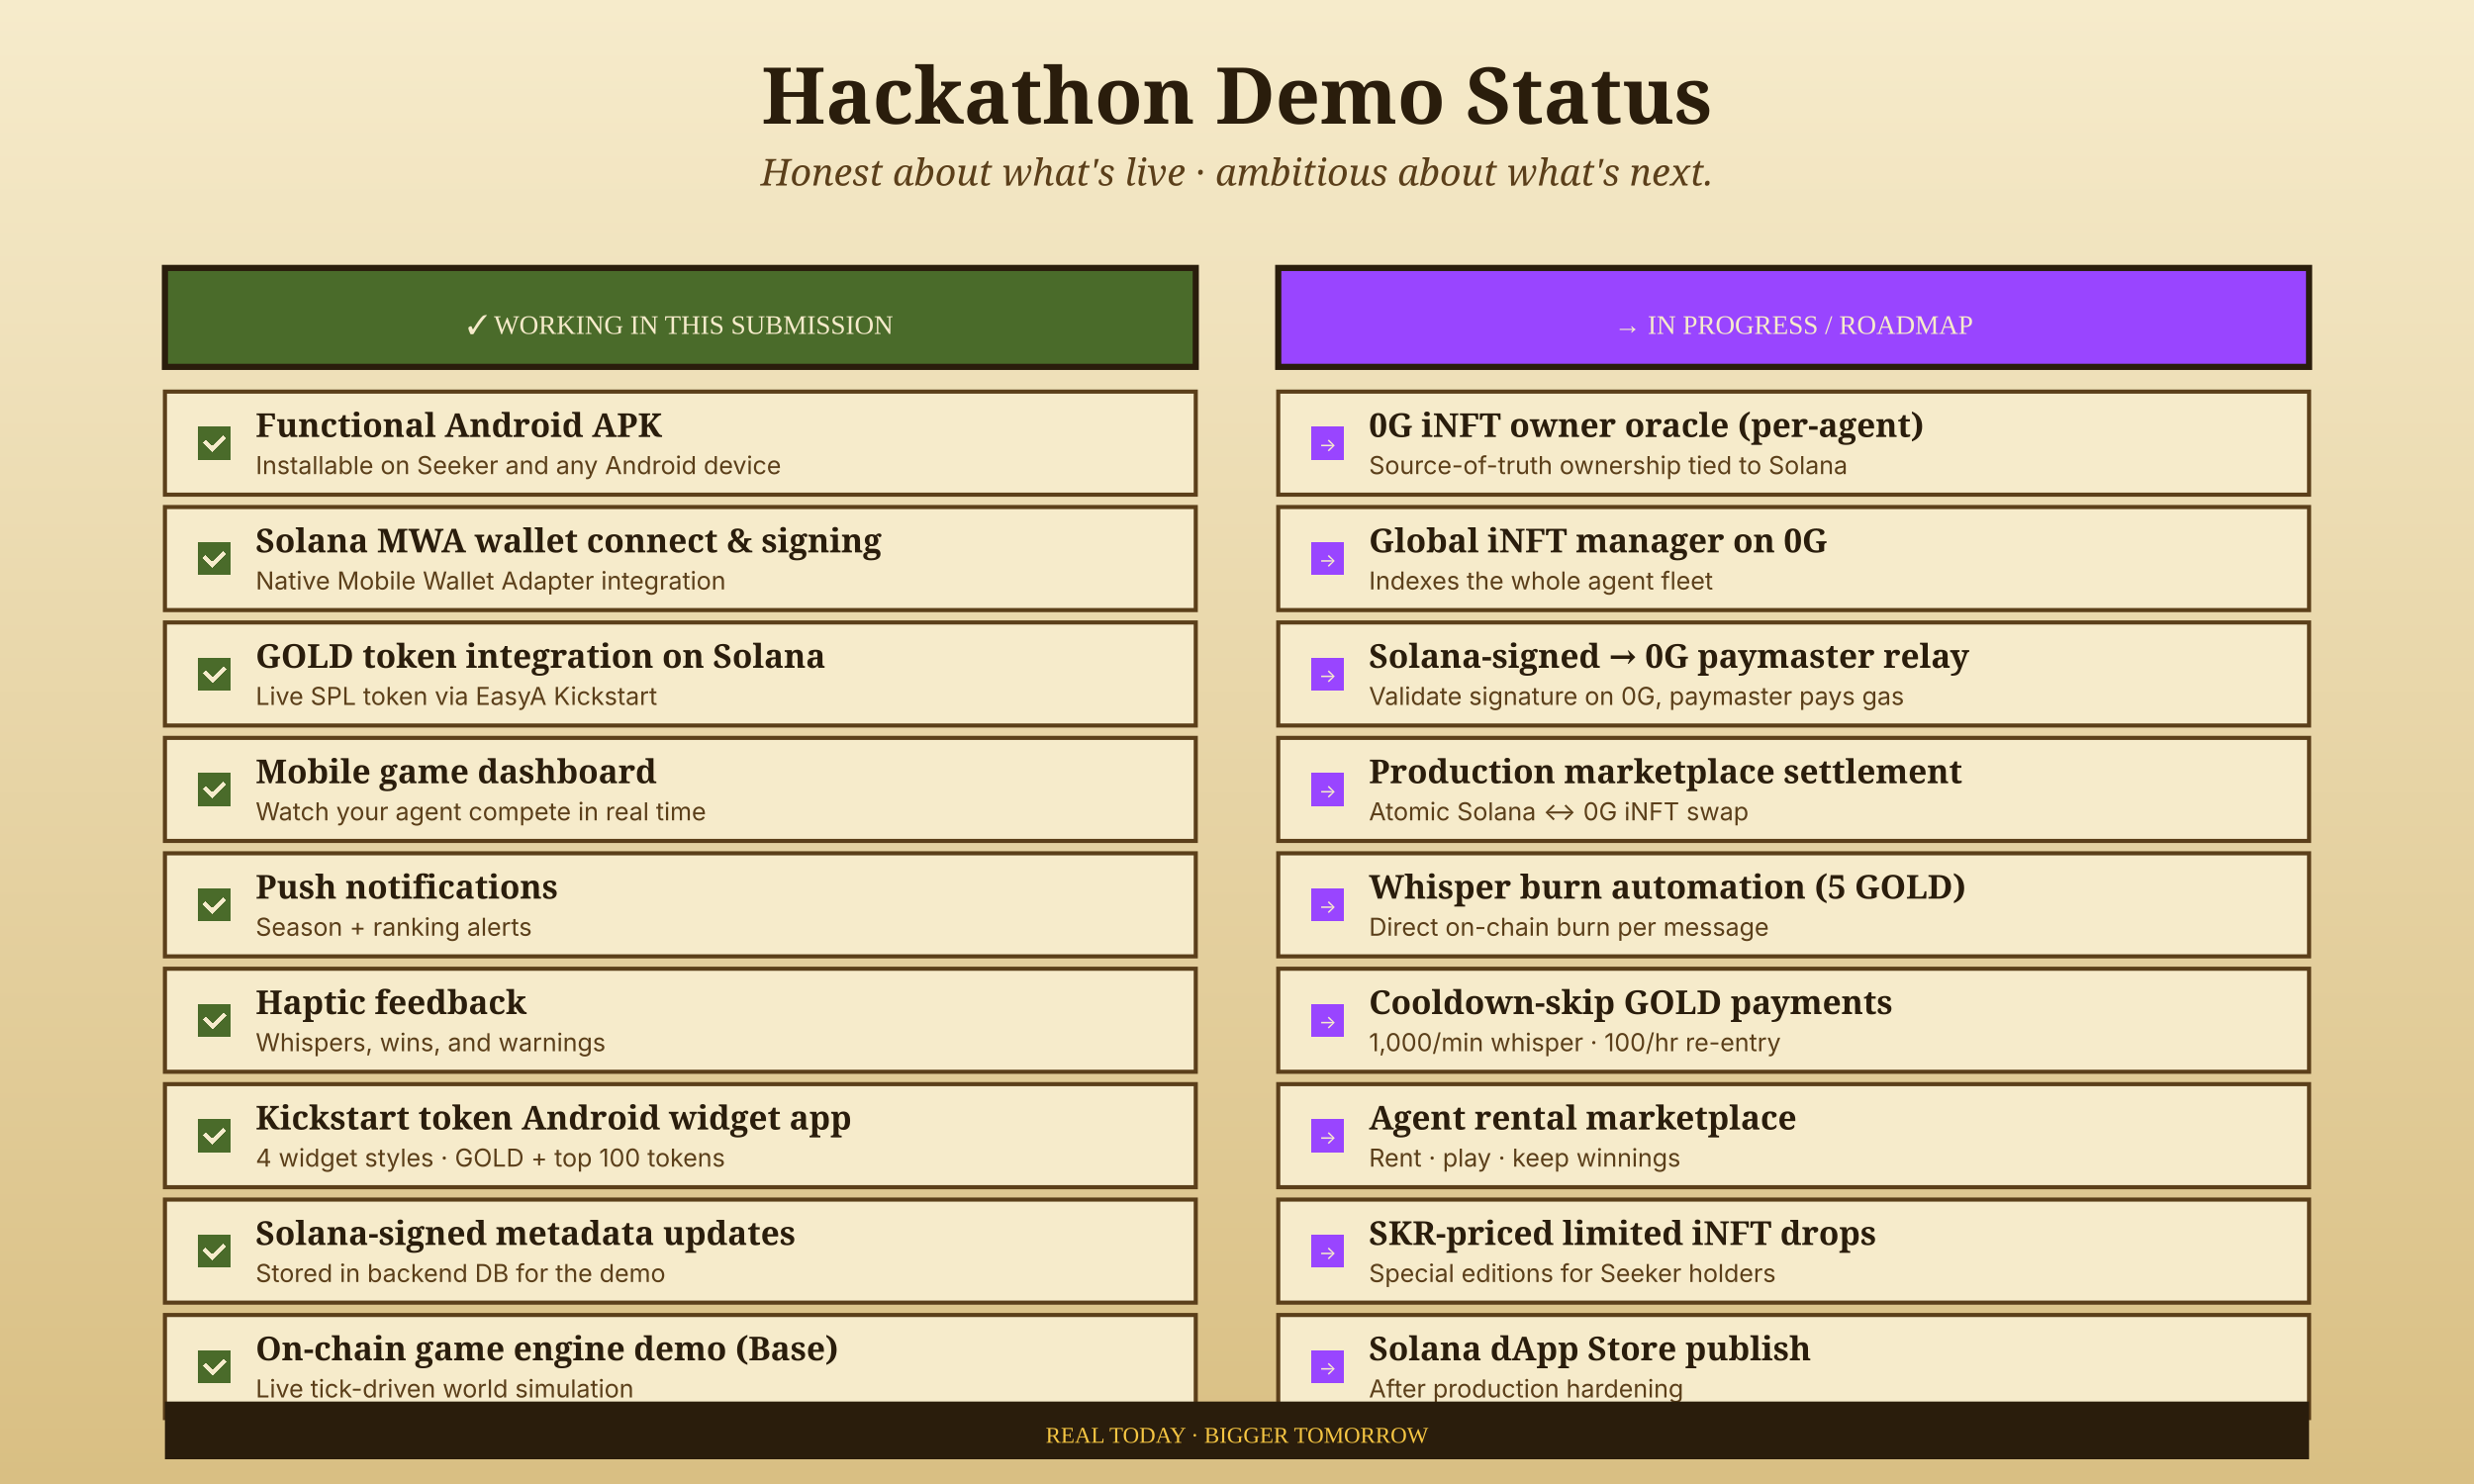
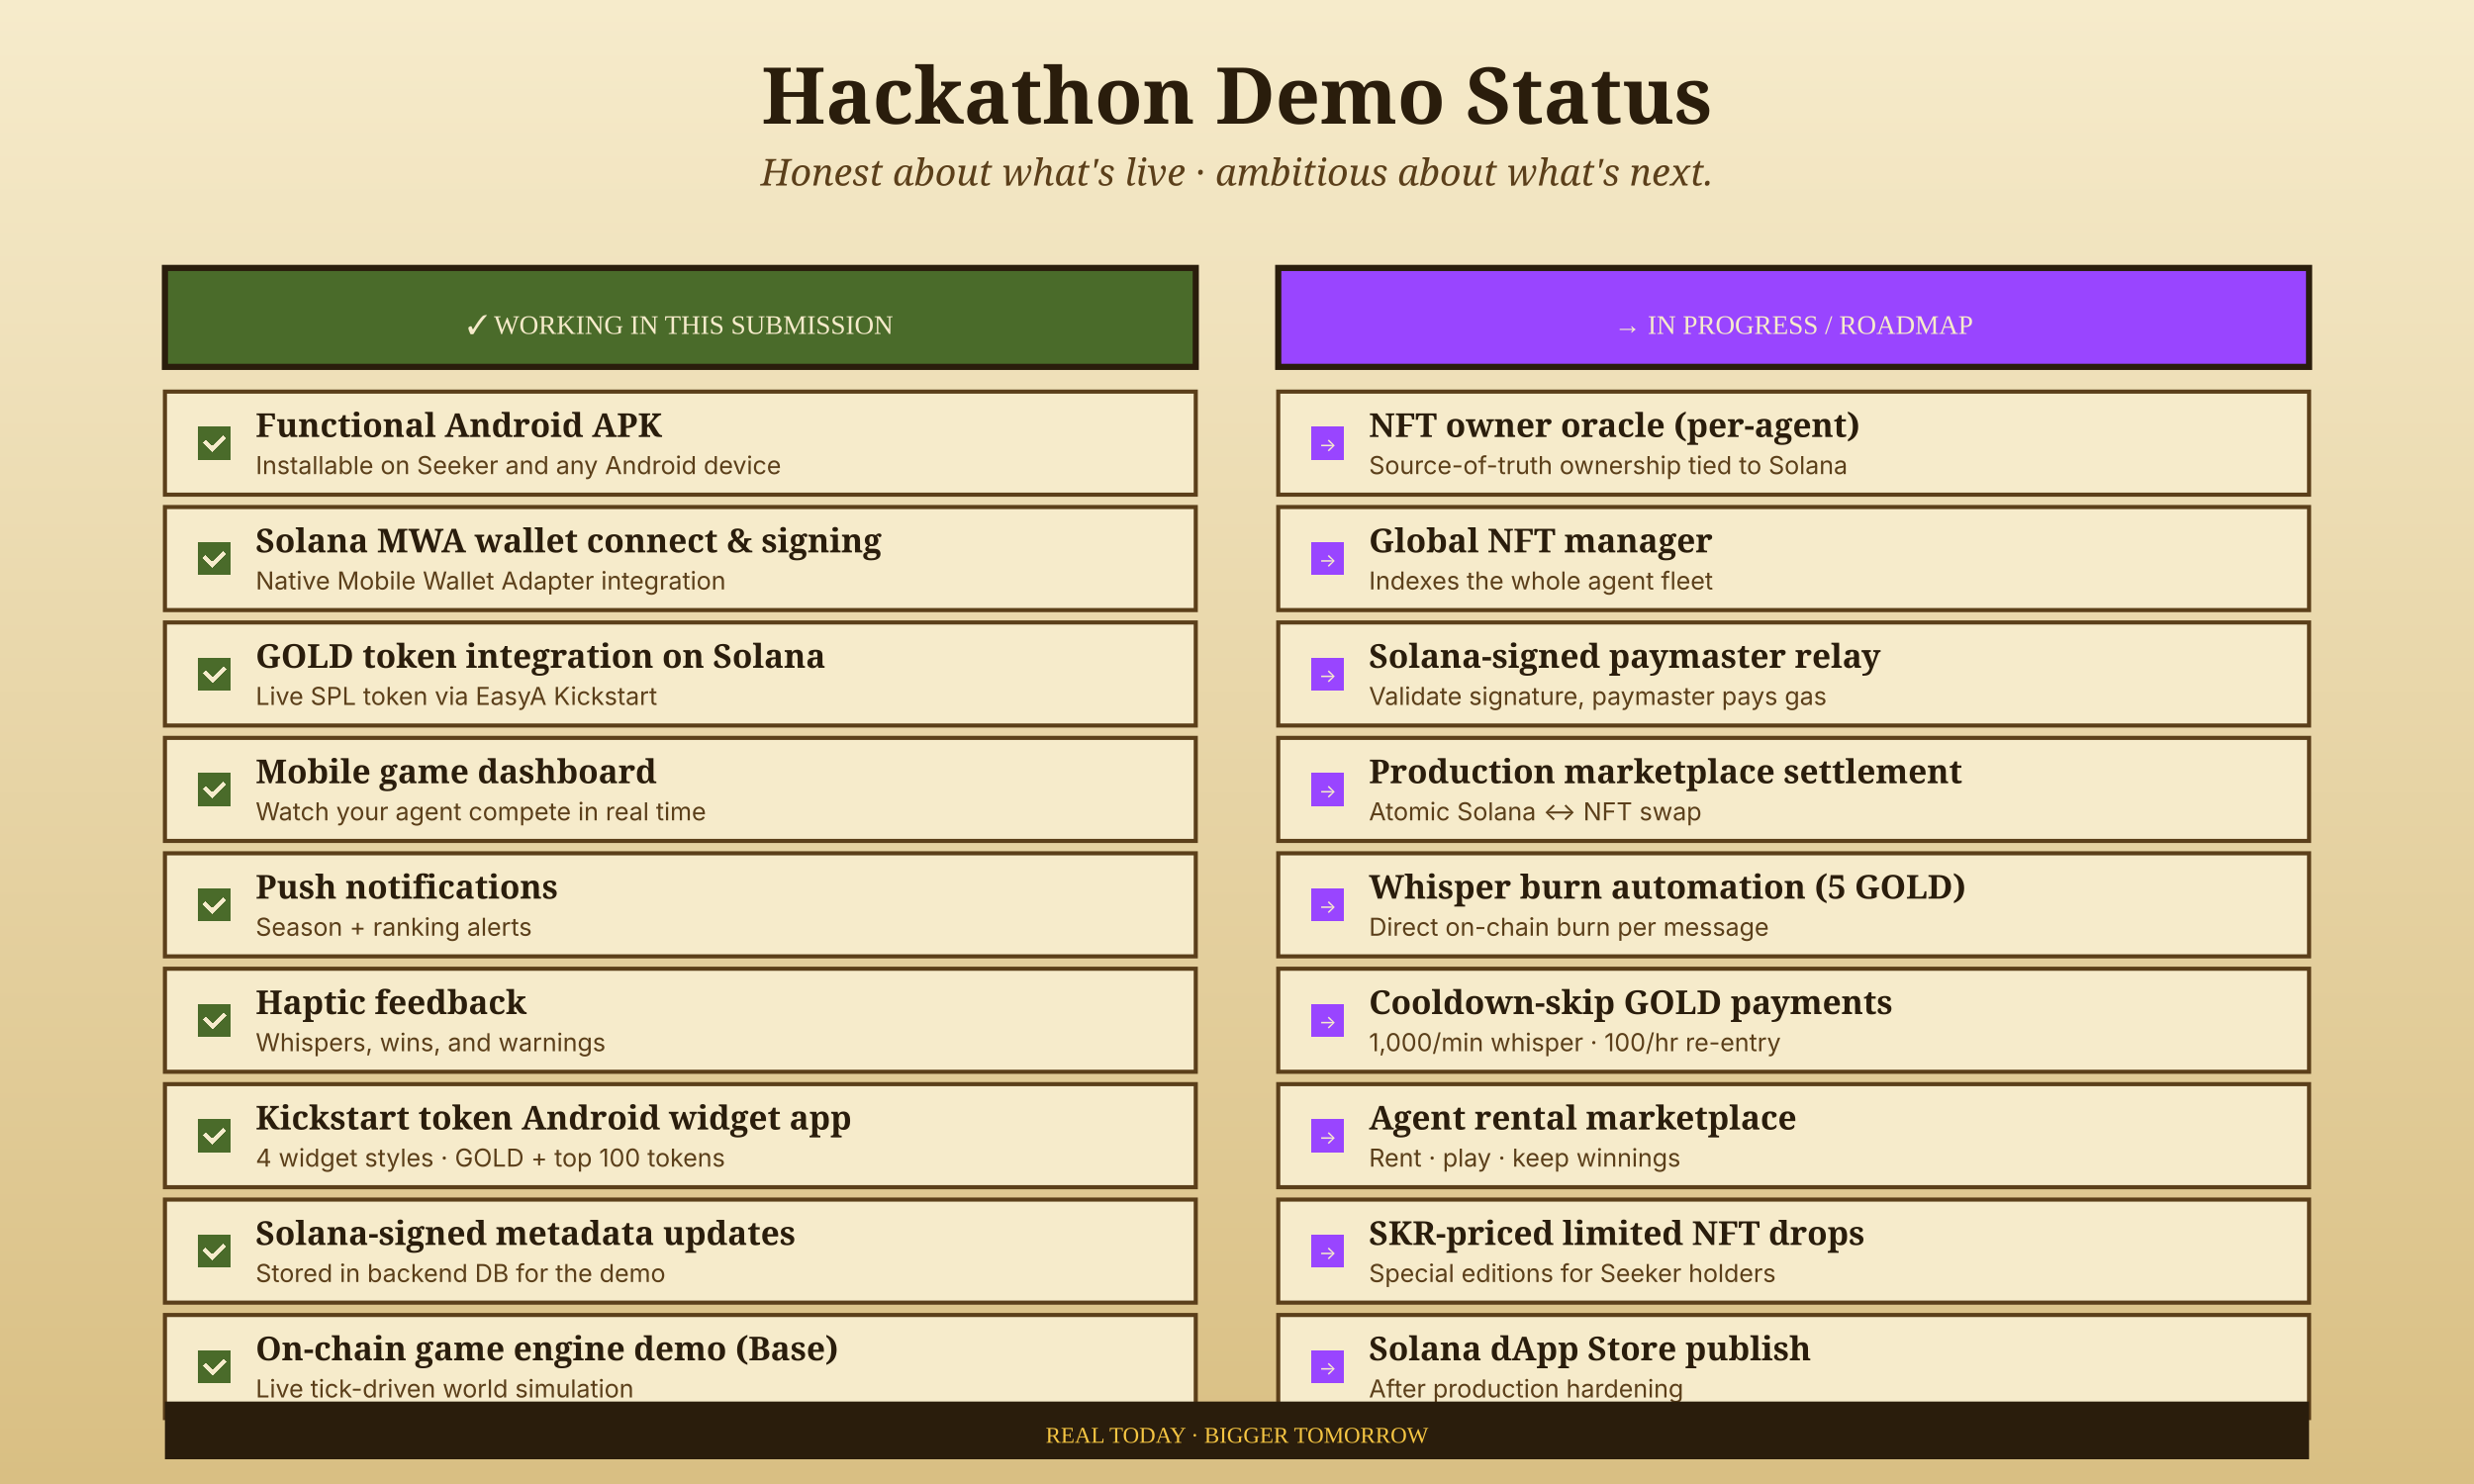
<svg xmlns="http://www.w3.org/2000/svg" viewBox="0 0 1200 720" width="1200" height="720" role="img" aria-label="Hackathon demo status — working now vs roadmap">
  <defs>
    <linearGradient id="parchST" x1="0" y1="0" x2="0" y2="1">
      <stop offset="0%" stop-color="#f6ebcb" />
      <stop offset="100%" stop-color="#d9bf83" />
    </linearGradient>
  </defs>
  <rect width="1200" height="720" fill="url(#parchST)" />
  <text x="600" y="60" text-anchor="middle" font-family="Cinzel, serif" font-weight="800" font-size="38" fill="#2a1d0c">Hackathon Demo Status</text>
  <text x="600" y="90" text-anchor="middle" font-family="IM Fell English, serif" font-style="italic" font-size="18" fill="#5b3f1a">Honest about what's live · ambitious about what's next.</text>
  <g transform="translate(80, 130)">
    <rect width="500" height="48" fill="#4a6b2a" stroke="#2a1d0c" stroke-width="3" />
    <text x="250" y="32" text-anchor="middle" font-family="Press Start 2P, monospace" font-size="13" fill="#f6ebcb">✓  WORKING IN THIS SUBMISSION</text>
    <g font-family="Inter, sans-serif" fill="#2a1d0c">
      <g transform="translate(0, 60)">
        <rect width="500" height="50" fill="#f6ebcb" stroke="#5b3f1a" stroke-width="2" />
        <g transform="translate(16, 25)" shape-rendering="crispEdges">
          <rect x="0" y="-8" width="16" height="16" fill="#4a6b2a" />
          <polyline points="3,-1 7,3 13,-3" fill="none" stroke="#f6ebcb" stroke-width="2" />
        </g>
        <text x="44" y="22" font-family="Cinzel, serif" font-weight="700" font-size="16">Functional Android APK</text>
        <text x="44" y="40" font-size="12" fill="#5b3f1a">Installable on Seeker and any Android device</text>
      </g>
      <g transform="translate(0, 116)">
        <rect width="500" height="50" fill="#f6ebcb" stroke="#5b3f1a" stroke-width="2" />
        <g transform="translate(16, 25)" shape-rendering="crispEdges">
          <rect x="0" y="-8" width="16" height="16" fill="#4a6b2a" />
          <polyline points="3,-1 7,3 13,-3" fill="none" stroke="#f6ebcb" stroke-width="2" />
        </g>
        <text x="44" y="22" font-family="Cinzel, serif" font-weight="700" font-size="16">Solana MWA wallet connect &amp; signing</text>
        <text x="44" y="40" font-size="12" fill="#5b3f1a">Native Mobile Wallet Adapter integration</text>
      </g>
      <g transform="translate(0, 172)">
        <rect width="500" height="50" fill="#f6ebcb" stroke="#5b3f1a" stroke-width="2" />
        <g transform="translate(16, 25)" shape-rendering="crispEdges">
          <rect x="0" y="-8" width="16" height="16" fill="#4a6b2a" />
          <polyline points="3,-1 7,3 13,-3" fill="none" stroke="#f6ebcb" stroke-width="2" />
        </g>
        <text x="44" y="22" font-family="Cinzel, serif" font-weight="700" font-size="16">GOLD token integration on Solana</text>
        <text x="44" y="40" font-size="12" fill="#5b3f1a">Live SPL token via EasyA Kickstart</text>
      </g>
      <g transform="translate(0, 228)">
        <rect width="500" height="50" fill="#f6ebcb" stroke="#5b3f1a" stroke-width="2" />
        <g transform="translate(16, 25)" shape-rendering="crispEdges">
          <rect x="0" y="-8" width="16" height="16" fill="#4a6b2a" />
          <polyline points="3,-1 7,3 13,-3" fill="none" stroke="#f6ebcb" stroke-width="2" />
        </g>
        <text x="44" y="22" font-family="Cinzel, serif" font-weight="700" font-size="16">Mobile game dashboard</text>
        <text x="44" y="40" font-size="12" fill="#5b3f1a">Watch your agent compete in real time</text>
      </g>
      <g transform="translate(0, 284)">
        <rect width="500" height="50" fill="#f6ebcb" stroke="#5b3f1a" stroke-width="2" />
        <g transform="translate(16, 25)" shape-rendering="crispEdges">
          <rect x="0" y="-8" width="16" height="16" fill="#4a6b2a" />
          <polyline points="3,-1 7,3 13,-3" fill="none" stroke="#f6ebcb" stroke-width="2" />
        </g>
        <text x="44" y="22" font-family="Cinzel, serif" font-weight="700" font-size="16">Push notifications</text>
        <text x="44" y="40" font-size="12" fill="#5b3f1a">Season + ranking alerts</text>
      </g>
      <g transform="translate(0, 340)">
        <rect width="500" height="50" fill="#f6ebcb" stroke="#5b3f1a" stroke-width="2" />
        <g transform="translate(16, 25)" shape-rendering="crispEdges">
          <rect x="0" y="-8" width="16" height="16" fill="#4a6b2a" />
          <polyline points="3,-1 7,3 13,-3" fill="none" stroke="#f6ebcb" stroke-width="2" />
        </g>
        <text x="44" y="22" font-family="Cinzel, serif" font-weight="700" font-size="16">Haptic feedback</text>
        <text x="44" y="40" font-size="12" fill="#5b3f1a">Whispers, wins, and warnings</text>
      </g>
      <g transform="translate(0, 396)">
        <rect width="500" height="50" fill="#f6ebcb" stroke="#5b3f1a" stroke-width="2" />
        <g transform="translate(16, 25)" shape-rendering="crispEdges">
          <rect x="0" y="-8" width="16" height="16" fill="#4a6b2a" />
          <polyline points="3,-1 7,3 13,-3" fill="none" stroke="#f6ebcb" stroke-width="2" />
        </g>
        <text x="44" y="22" font-family="Cinzel, serif" font-weight="700" font-size="16">Kickstart token Android widget app</text>
        <text x="44" y="40" font-size="12" fill="#5b3f1a">4 widget styles · GOLD + top 100 tokens</text>
      </g>
      <g transform="translate(0, 452)">
        <rect width="500" height="50" fill="#f6ebcb" stroke="#5b3f1a" stroke-width="2" />
        <g transform="translate(16, 25)" shape-rendering="crispEdges">
          <rect x="0" y="-8" width="16" height="16" fill="#4a6b2a" />
          <polyline points="3,-1 7,3 13,-3" fill="none" stroke="#f6ebcb" stroke-width="2" />
        </g>
        <text x="44" y="22" font-family="Cinzel, serif" font-weight="700" font-size="16">Solana-signed metadata updates</text>
        <text x="44" y="40" font-size="12" fill="#5b3f1a">Stored in backend DB for the demo</text>
      </g>
      <g transform="translate(0, 508)">
        <rect width="500" height="50" fill="#f6ebcb" stroke="#5b3f1a" stroke-width="2" />
        <g transform="translate(16, 25)" shape-rendering="crispEdges">
          <rect x="0" y="-8" width="16" height="16" fill="#4a6b2a" />
          <polyline points="3,-1 7,3 13,-3" fill="none" stroke="#f6ebcb" stroke-width="2" />
        </g>
        <text x="44" y="22" font-family="Cinzel, serif" font-weight="700" font-size="16">On-chain game engine demo (Base)</text>
        <text x="44" y="40" font-size="12" fill="#5b3f1a">Live tick-driven world simulation</text>
      </g>
    </g>
  </g>
  <g transform="translate(620, 130)">
    <rect width="500" height="48" fill="#9945ff" stroke="#2a1d0c" stroke-width="3" />
    <text x="250" y="32" text-anchor="middle" font-family="Press Start 2P, monospace" font-size="13" fill="#f6ebcb">→  IN PROGRESS  /  ROADMAP</text>
    <g font-family="Inter, sans-serif" fill="#2a1d0c">
      <g transform="translate(0, 60)">
        <rect width="500" height="50" fill="#f6ebcb" stroke="#5b3f1a" stroke-width="2" />
        <g transform="translate(16, 25)" shape-rendering="crispEdges">
          <rect x="0" y="-8" width="16" height="16" fill="#9945ff" />
          <text x="8" y="4" text-anchor="middle" font-family="Press Start 2P, monospace" font-size="9" fill="#f6ebcb">→</text>
        </g>
-         <text x="44" y="22" font-family="Cinzel, serif" font-weight="700" font-size="16">0G iNFT owner oracle (per-agent)</text>
+         <text x="44" y="22" font-family="Cinzel, serif" font-weight="700" font-size="16">NFT owner oracle (per-agent)</text>
        <text x="44" y="40" font-size="12" fill="#5b3f1a">Source-of-truth ownership tied to Solana</text>
      </g>
      <g transform="translate(0, 116)">
        <rect width="500" height="50" fill="#f6ebcb" stroke="#5b3f1a" stroke-width="2" />
        <g transform="translate(16, 25)" shape-rendering="crispEdges">
          <rect x="0" y="-8" width="16" height="16" fill="#9945ff" />
          <text x="8" y="4" text-anchor="middle" font-family="Press Start 2P, monospace" font-size="9" fill="#f6ebcb">→</text>
        </g>
-         <text x="44" y="22" font-family="Cinzel, serif" font-weight="700" font-size="16">Global iNFT manager on 0G</text>
+         <text x="44" y="22" font-family="Cinzel, serif" font-weight="700" font-size="16">Global NFT manager</text>
        <text x="44" y="40" font-size="12" fill="#5b3f1a">Indexes the whole agent fleet</text>
      </g>
      <g transform="translate(0, 172)">
        <rect width="500" height="50" fill="#f6ebcb" stroke="#5b3f1a" stroke-width="2" />
        <g transform="translate(16, 25)" shape-rendering="crispEdges">
          <rect x="0" y="-8" width="16" height="16" fill="#9945ff" />
          <text x="8" y="4" text-anchor="middle" font-family="Press Start 2P, monospace" font-size="9" fill="#f6ebcb">→</text>
        </g>
-         <text x="44" y="22" font-family="Cinzel, serif" font-weight="700" font-size="16">Solana-signed → 0G paymaster relay</text>
-         <text x="44" y="40" font-size="12" fill="#5b3f1a">Validate signature on 0G, paymaster pays gas</text>
+         <text x="44" y="22" font-family="Cinzel, serif" font-weight="700" font-size="16">Solana-signed paymaster relay</text>
+         <text x="44" y="40" font-size="12" fill="#5b3f1a">Validate signature, paymaster pays gas</text>
      </g>
      <g transform="translate(0, 228)">
        <rect width="500" height="50" fill="#f6ebcb" stroke="#5b3f1a" stroke-width="2" />
        <g transform="translate(16, 25)" shape-rendering="crispEdges">
          <rect x="0" y="-8" width="16" height="16" fill="#9945ff" />
          <text x="8" y="4" text-anchor="middle" font-family="Press Start 2P, monospace" font-size="9" fill="#f6ebcb">→</text>
        </g>
        <text x="44" y="22" font-family="Cinzel, serif" font-weight="700" font-size="16">Production marketplace settlement</text>
-         <text x="44" y="40" font-size="12" fill="#5b3f1a">Atomic Solana ↔ 0G iNFT swap</text>
+         <text x="44" y="40" font-size="12" fill="#5b3f1a">Atomic Solana ↔ NFT swap</text>
      </g>
      <g transform="translate(0, 284)">
        <rect width="500" height="50" fill="#f6ebcb" stroke="#5b3f1a" stroke-width="2" />
        <g transform="translate(16, 25)" shape-rendering="crispEdges">
          <rect x="0" y="-8" width="16" height="16" fill="#9945ff" />
          <text x="8" y="4" text-anchor="middle" font-family="Press Start 2P, monospace" font-size="9" fill="#f6ebcb">→</text>
        </g>
        <text x="44" y="22" font-family="Cinzel, serif" font-weight="700" font-size="16">Whisper burn automation (5 GOLD)</text>
        <text x="44" y="40" font-size="12" fill="#5b3f1a">Direct on-chain burn per message</text>
      </g>
      <g transform="translate(0, 340)">
        <rect width="500" height="50" fill="#f6ebcb" stroke="#5b3f1a" stroke-width="2" />
        <g transform="translate(16, 25)" shape-rendering="crispEdges">
          <rect x="0" y="-8" width="16" height="16" fill="#9945ff" />
          <text x="8" y="4" text-anchor="middle" font-family="Press Start 2P, monospace" font-size="9" fill="#f6ebcb">→</text>
        </g>
        <text x="44" y="22" font-family="Cinzel, serif" font-weight="700" font-size="16">Cooldown-skip GOLD payments</text>
        <text x="44" y="40" font-size="12" fill="#5b3f1a">1,000/min whisper · 100/hr re-entry</text>
      </g>
      <g transform="translate(0, 396)">
        <rect width="500" height="50" fill="#f6ebcb" stroke="#5b3f1a" stroke-width="2" />
        <g transform="translate(16, 25)" shape-rendering="crispEdges">
          <rect x="0" y="-8" width="16" height="16" fill="#9945ff" />
          <text x="8" y="4" text-anchor="middle" font-family="Press Start 2P, monospace" font-size="9" fill="#f6ebcb">→</text>
        </g>
        <text x="44" y="22" font-family="Cinzel, serif" font-weight="700" font-size="16">Agent rental marketplace</text>
        <text x="44" y="40" font-size="12" fill="#5b3f1a">Rent · play · keep winnings</text>
      </g>
      <g transform="translate(0, 452)">
        <rect width="500" height="50" fill="#f6ebcb" stroke="#5b3f1a" stroke-width="2" />
        <g transform="translate(16, 25)" shape-rendering="crispEdges">
          <rect x="0" y="-8" width="16" height="16" fill="#9945ff" />
          <text x="8" y="4" text-anchor="middle" font-family="Press Start 2P, monospace" font-size="9" fill="#f6ebcb">→</text>
        </g>
-         <text x="44" y="22" font-family="Cinzel, serif" font-weight="700" font-size="16">SKR-priced limited iNFT drops</text>
+         <text x="44" y="22" font-family="Cinzel, serif" font-weight="700" font-size="16">SKR-priced limited NFT drops</text>
        <text x="44" y="40" font-size="12" fill="#5b3f1a">Special editions for Seeker holders</text>
      </g>
      <g transform="translate(0, 508)">
        <rect width="500" height="50" fill="#f6ebcb" stroke="#5b3f1a" stroke-width="2" />
        <g transform="translate(16, 25)" shape-rendering="crispEdges">
          <rect x="0" y="-8" width="16" height="16" fill="#9945ff" />
          <text x="8" y="4" text-anchor="middle" font-family="Press Start 2P, monospace" font-size="9" fill="#f6ebcb">→</text>
        </g>
        <text x="44" y="22" font-family="Cinzel, serif" font-weight="700" font-size="16">Solana dApp Store publish</text>
        <text x="44" y="40" font-size="12" fill="#5b3f1a">After production hardening</text>
      </g>
    </g>
  </g>
  <g transform="translate(80, 680)">
    <rect width="1040" height="28" fill="#2a1d0c" />
    <text x="520" y="20" text-anchor="middle" font-family="Press Start 2P, monospace" font-size="11" fill="#f5c542">REAL TODAY · BIGGER TOMORROW</text>
  </g>
</svg>
